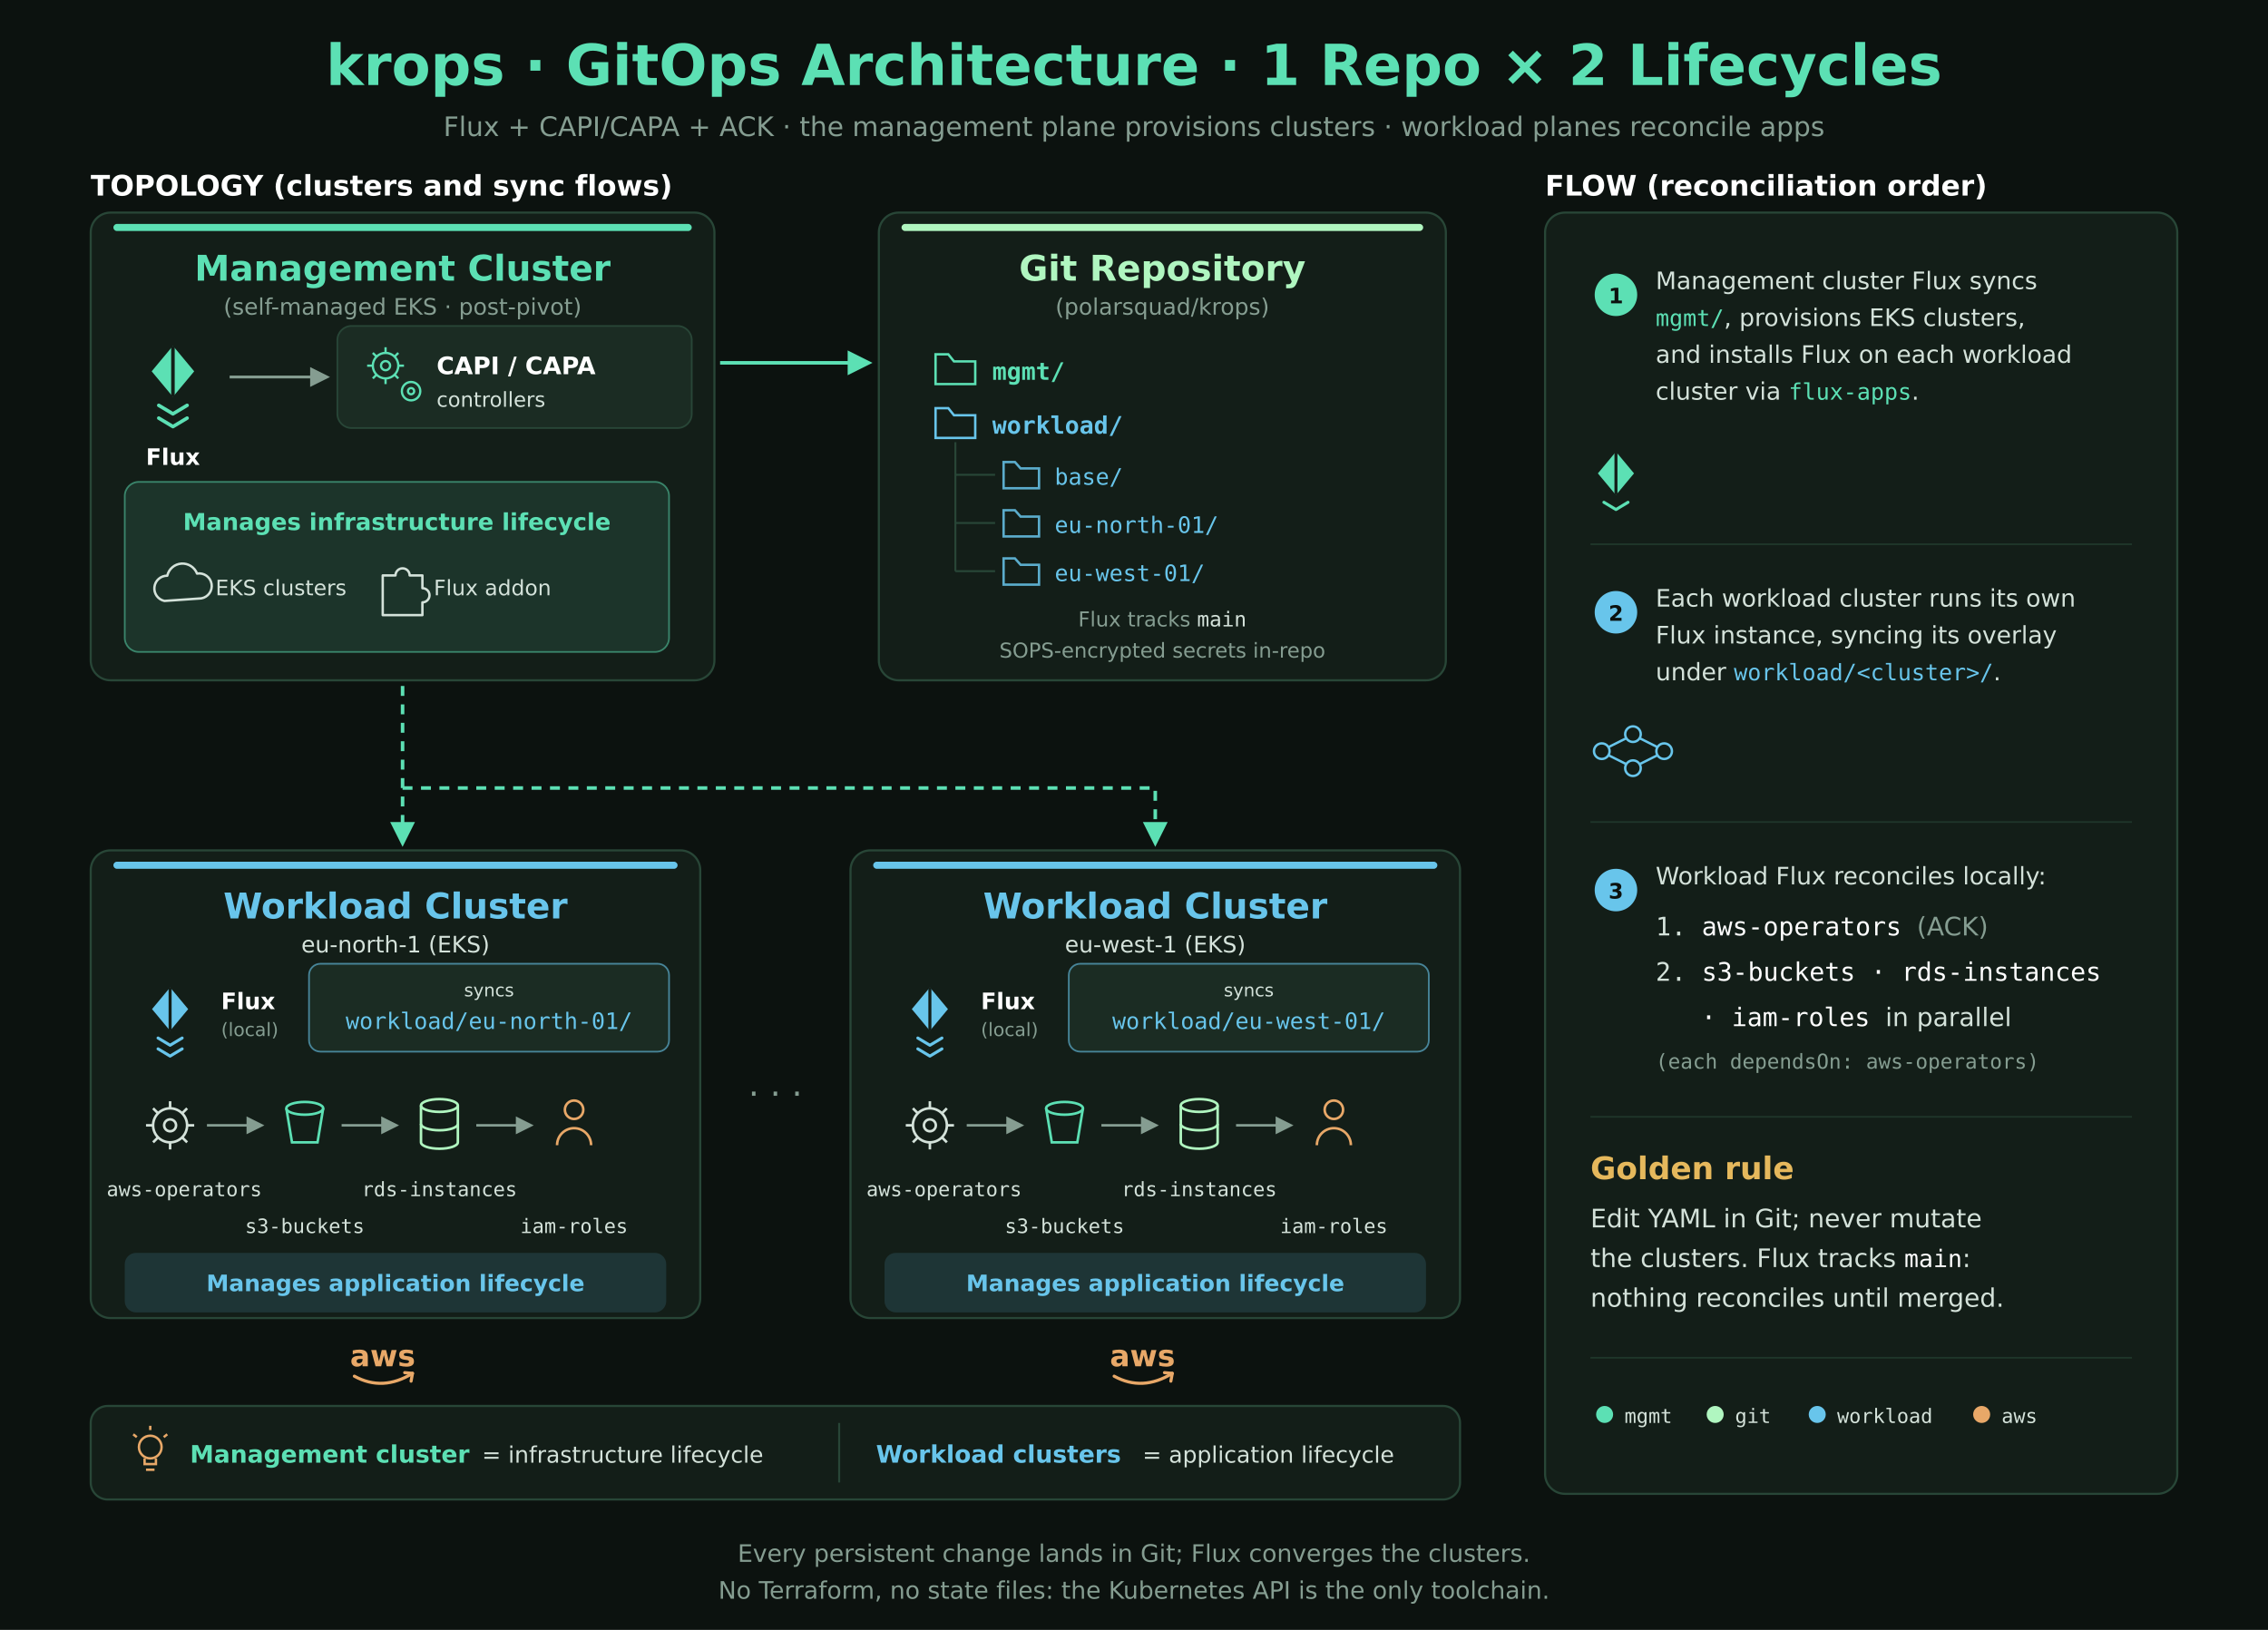
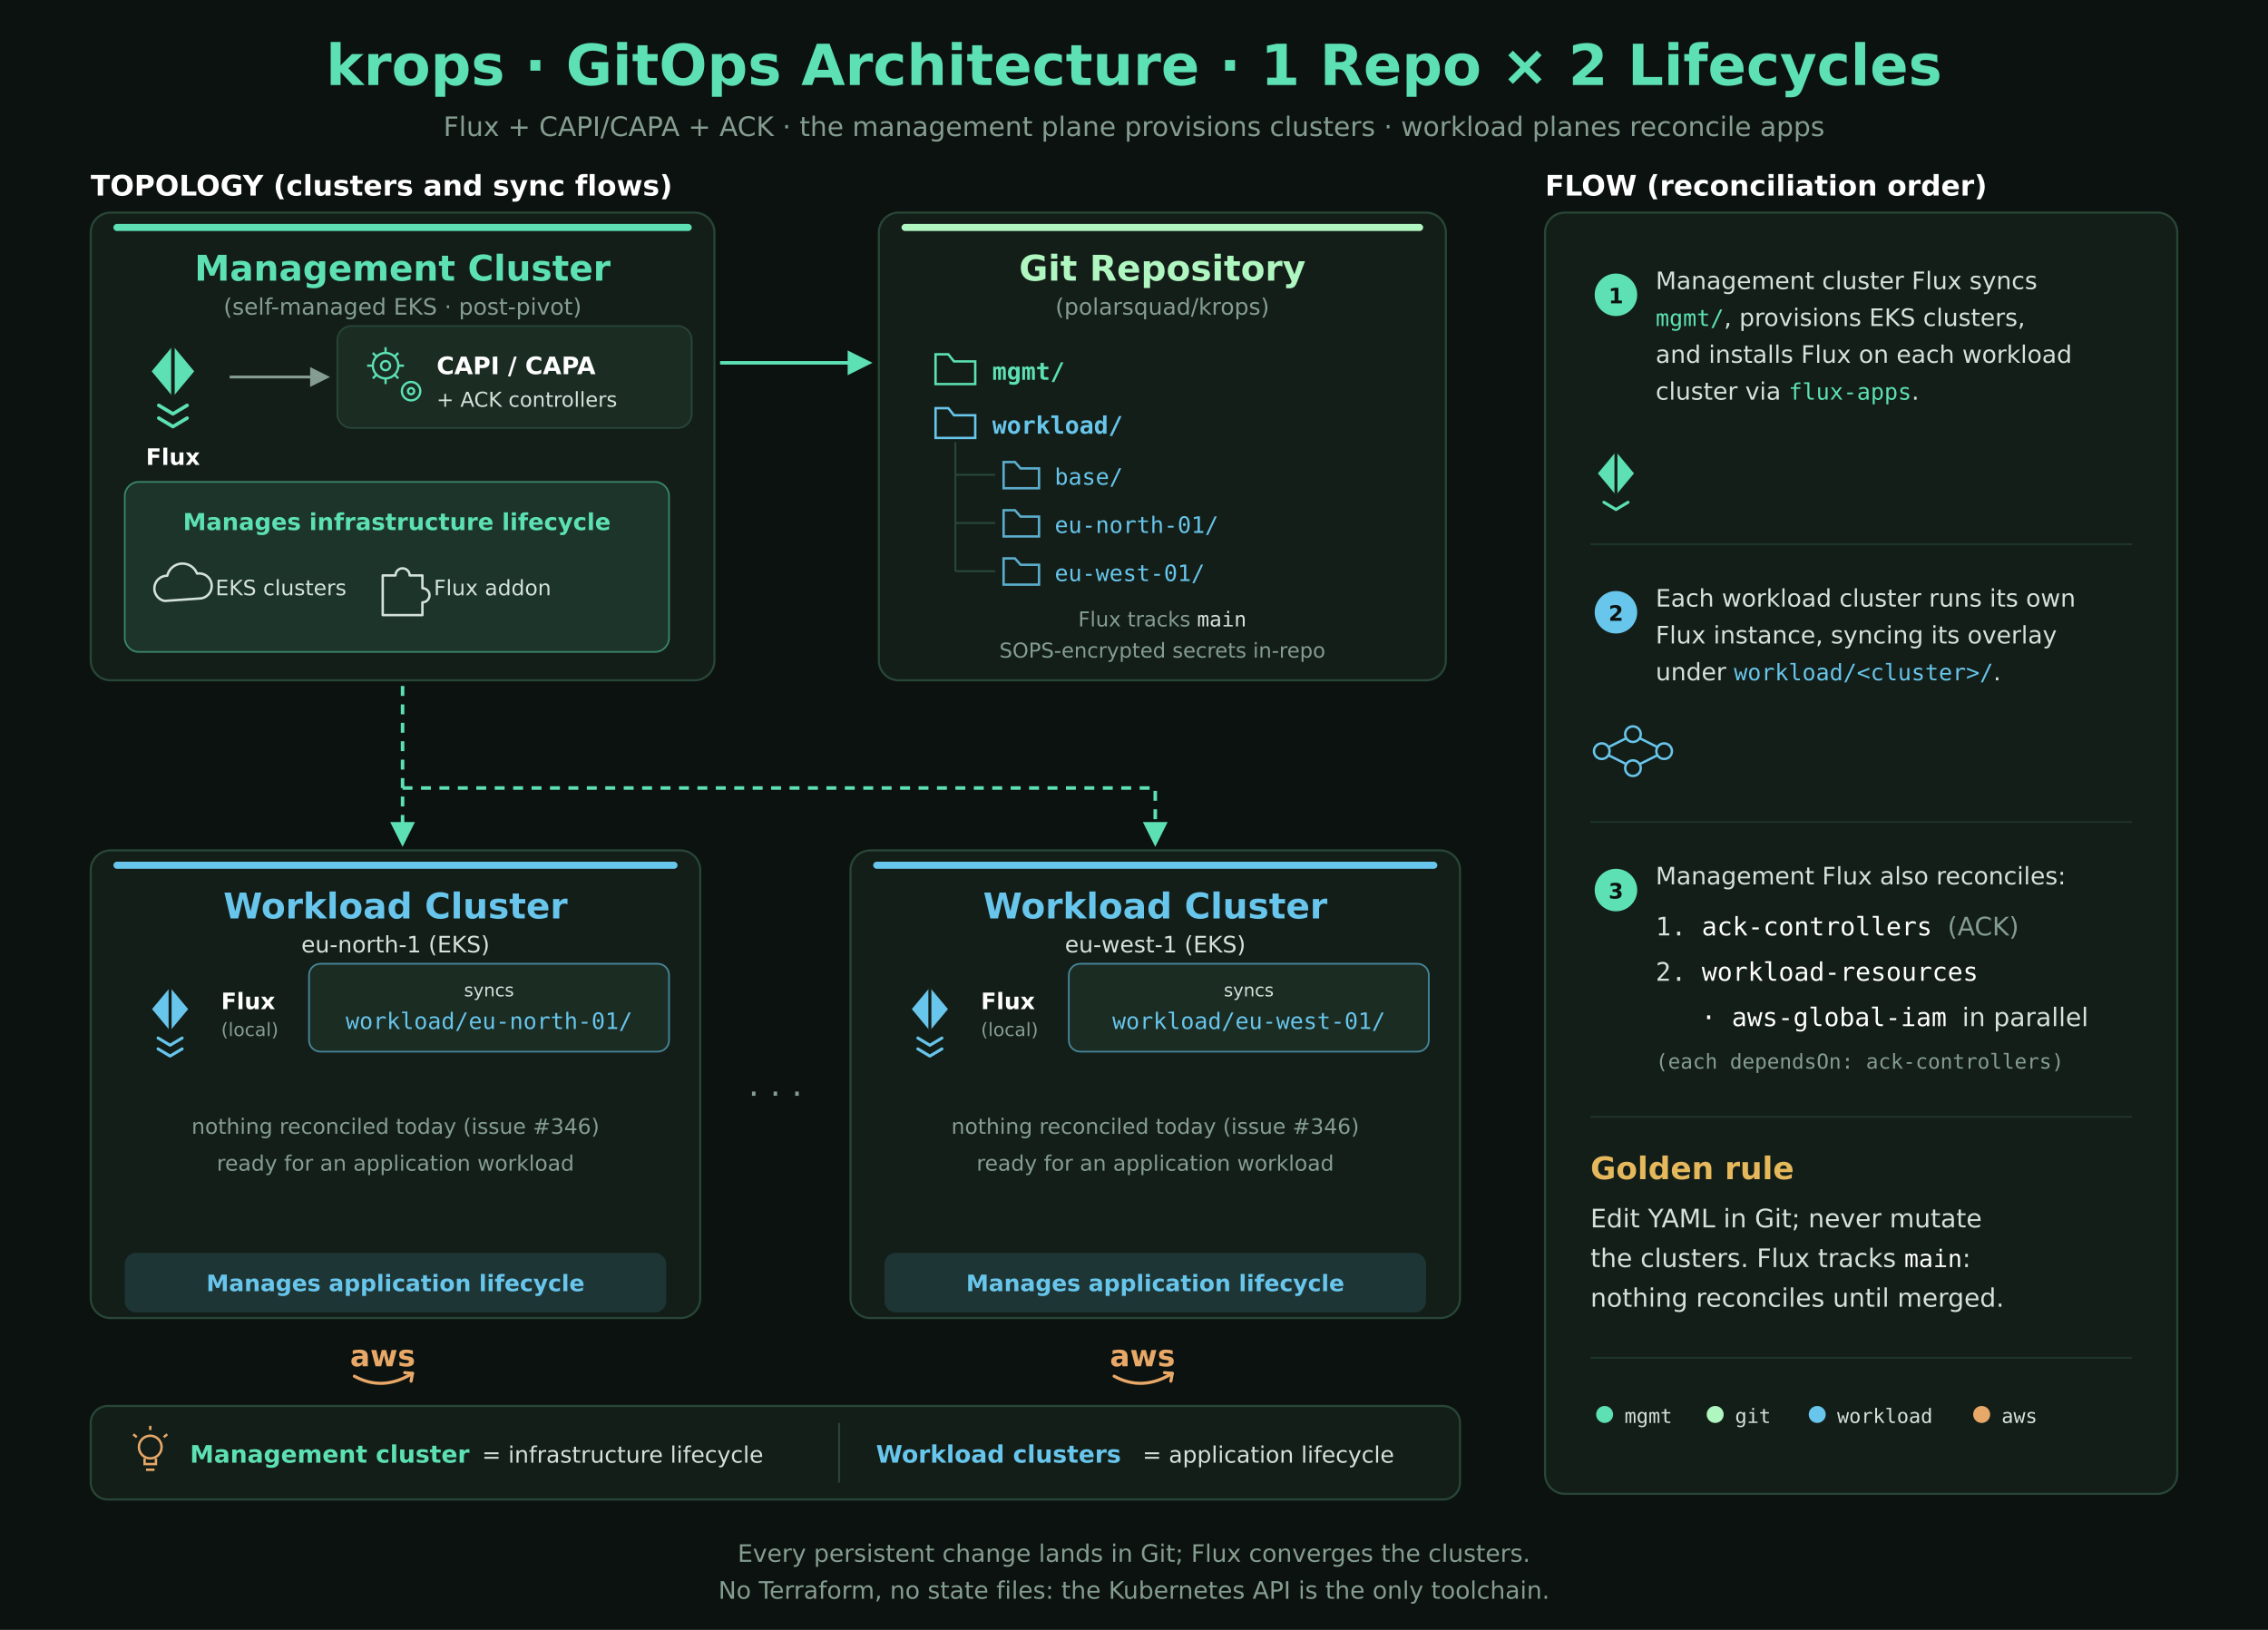
<svg xmlns="http://www.w3.org/2000/svg" width="1600" height="1150" viewBox="0 0 1600 1150">
  <defs>
    <marker id="arrow-teal" viewBox="0 0 10 10" refX="8" refY="5" markerWidth="7" markerHeight="7" orient="auto-start-reverse">
      <path d="M0,0 L10,5 L0,10 z" fill="#5CE0B4" />
    </marker>
    <marker id="arrow-gray" viewBox="0 0 10 10" refX="8" refY="5" markerWidth="7" markerHeight="7" orient="auto-start-reverse">
      <path d="M0,0 L10,5 L0,10 z" fill="#859D91" />
    </marker>
  </defs>
  <rect width="1600" height="1150" fill="#0C120F" />
  <text x="800" y="60" text-anchor="middle" font-family="DejaVu Sans" font-size="40" font-weight="bold" fill="#5CE0B4">krops · GitOps Architecture · 1 Repo × 2 Lifecycles</text>
  <text x="800" y="96" text-anchor="middle" font-family="DejaVu Sans" font-size="19" fill="#859D91">Flux + CAPI/CAPA + ACK · the management plane provisions clusters · workload planes reconcile apps</text>
  <text x="64" y="138" font-family="DejaVu Sans" font-size="20" font-weight="bold" fill="#FFFFFF">TOPOLOGY (clusters and sync flows)</text>
  <text x="1090" y="138" font-family="DejaVu Sans" font-size="20" font-weight="bold" fill="#FFFFFF">FLOW (reconciliation order)</text>
  <line x1="508" y1="256" x2="612" y2="256" stroke="#5CE0B4" stroke-width="2.5" marker-end="url(#arrow-teal)" />
  <path d="M284,484 V594" fill="none" stroke="#5CE0B4" stroke-width="2.5" stroke-dasharray="7,6" marker-end="url(#arrow-teal)" />
  <path d="M284,556 H815 V594" fill="none" stroke="#5CE0B4" stroke-width="2.5" stroke-dasharray="7,6" marker-end="url(#arrow-teal)" />
  <rect x="64" y="150" width="440" height="330" rx="14" fill="#131E18" stroke="#284637" stroke-width="1.5" />
  <rect x="80" y="158" width="408" height="5" rx="2.5" fill="#5CE0B4" />
  <text x="284" y="198" text-anchor="middle" font-family="DejaVu Sans" font-size="25" font-weight="bold" fill="#5CE0B4">Management Cluster</text>
  <text x="284" y="222" text-anchor="middle" font-family="DejaVu Sans" font-size="16" fill="#859D91">(self-managed EKS · post-pivot)</text>
  <g transform="translate(122,262)">
    <path d="M0,-18 L15,0 L0,18 L-15,0 Z" fill="#5CE0B4" />
    <line x1="0" y1="-18" x2="0" y2="18" stroke="#131E18" stroke-width="2.5" />
    <path d="M-10,24 L0,30 L10,24" fill="none" stroke="#5CE0B4" stroke-width="2.5" stroke-linecap="round" stroke-linejoin="round" />
    <path d="M-10,33 L0,39 L10,33" fill="none" stroke="#5CE0B4" stroke-width="2.5" stroke-linecap="round" stroke-linejoin="round" />
  </g>
  <text x="122" y="328" text-anchor="middle" font-family="DejaVu Sans" font-size="16" font-weight="bold" fill="#FFFFFF">Flux</text>
  <line x1="162" y1="266" x2="230" y2="266" stroke="#859D91" stroke-width="2" marker-end="url(#arrow-gray)" />
  <rect x="238" y="230" width="250" height="72" rx="10" fill="#1B2C23" stroke="#284637" stroke-width="1.2" />
  <g stroke="#5CE0B4" stroke-width="1.6" fill="none">
    <circle cx="272" cy="258" r="9" />
    <circle cx="272" cy="258" r="3.2" />
    <g>
      <line x1="272" y1="245" x2="272" y2="249" />
      <line x1="272" y1="267" x2="272" y2="271" />
      <line x1="259" y1="258" x2="263" y2="258" />
      <line x1="281" y1="258" x2="285" y2="258" />
      <line x1="263" y1="249" x2="266" y2="252" />
      <line x1="278" y1="264" x2="281" y2="267" />
      <line x1="263" y1="267" x2="266" y2="264" />
      <line x1="278" y1="252" x2="281" y2="249" />
    </g>
    <circle cx="290" cy="276" r="6.5" />
    <circle cx="290" cy="276" r="2.2" />
  </g>
  <text x="308" y="264" font-family="DejaVu Sans" font-size="17" font-weight="bold" fill="#FFFFFF">CAPI / CAPA</text>
-   <text x="308" y="287" font-family="DejaVu Sans" font-size="14.5" fill="#D4E2DA">controllers</text>
+   <text x="308" y="287" font-family="DejaVu Sans" font-size="14.5" fill="#D4E2DA">+ ACK controllers</text>
  <rect x="88" y="340" width="384" height="120" rx="10" fill="#5CE0B4" fill-opacity="0.12" stroke="#5CE0B4" stroke-opacity="0.5" stroke-width="1.2" />
  <text x="280" y="374" text-anchor="middle" font-family="DejaVu Sans" font-size="16.5" font-weight="bold" fill="#5CE0B4">Manages infrastructure lifecycle</text>
  <path d="M116,424 a9,9 0 0 1 2,-17.8 a11,11 0 0 1 21,-1.5 a8.5,8.5 0 0 1 3,17.5 z" fill="none" stroke="#D4E2DA" stroke-width="1.7" stroke-linejoin="round" />
  <text x="152" y="420" font-family="DejaVu Sans" font-size="15" fill="#D4E2DA">EKS clusters</text>
  <g fill="none" stroke="#D4E2DA" stroke-width="1.7" stroke-linejoin="round">
    <path d="M270,406 h9 a5,5 0 1 1 10,0 h9 v9 a5,5 0 1 1 0,10 v9 h-28 z" />
  </g>
  <text x="306" y="420" font-family="DejaVu Sans" font-size="15" fill="#D4E2DA">Flux addon</text>
  <rect x="620" y="150" width="400" height="330" rx="14" fill="#131E18" stroke="#284637" stroke-width="1.5" />
  <rect x="636" y="158" width="368" height="5" rx="2.5" fill="#B0F6C0" />
  <text x="820" y="198" text-anchor="middle" font-family="DejaVu Sans" font-size="25" font-weight="bold" fill="#B0F6C0">Git Repository</text>
  <text x="820" y="222" text-anchor="middle" font-family="DejaVu Sans" font-size="16" fill="#859D91">(polarsquad/krops)</text>
  <g fill="none" stroke-width="1.7">
    <path d="M660,250 h9 l4,5 h15 v16 h-28 z" stroke="#5CE0B4" />
    <path d="M660,288 h9 l4,5 h15 v16 h-28 z" stroke="#68C5EB" />
    <path d="M708,326 h8 l4,4.5 h13 v14 h-25 z" stroke="#68C5EB" stroke-opacity="0.85" />
    <path d="M708,360 h8 l4,4.5 h13 v14 h-25 z" stroke="#68C5EB" stroke-opacity="0.85" />
    <path d="M708,394 h8 l4,4.5 h13 v14 h-25 z" stroke="#68C5EB" stroke-opacity="0.85" />
  </g>
  <g stroke="#284637" stroke-width="1.4" fill="none">
    <path d="M674,312 V403 M674,335 h28 M674,369 h28 M674,403 h28" />
  </g>
  <text x="700" y="268" font-family="DejaVu Sans Mono" font-size="17" font-weight="bold" fill="#5CE0B4">mgmt/</text>
  <text x="700" y="306" font-family="DejaVu Sans Mono" font-size="17" font-weight="bold" fill="#68C5EB">workload/</text>
  <text x="744" y="342" font-family="DejaVu Sans Mono" font-size="16" fill="#68C5EB">base/</text>
  <text x="744" y="376" font-family="DejaVu Sans Mono" font-size="16" fill="#68C5EB">eu-north-01/</text>
  <text x="744" y="410" font-family="DejaVu Sans Mono" font-size="16" fill="#68C5EB">eu-west-01/</text>
  <text x="820" y="442" text-anchor="middle" font-family="DejaVu Sans" font-size="14.5" fill="#859D91">Flux tracks <tspan font-family="DejaVu Sans Mono" fill="#D4E2DA">main</tspan>
  </text>
  <text x="820" y="464" text-anchor="middle" font-family="DejaVu Sans" font-size="14.5" fill="#859D91">SOPS-encrypted secrets in-repo</text>
  <g>
    <rect x="64" y="600" width="430" height="330" rx="14" fill="#131E18" stroke="#284637" stroke-width="1.5" />
    <rect x="80" y="608" width="398" height="5" rx="2.5" fill="#68C5EB" />
    <text x="279" y="648" text-anchor="middle" font-family="DejaVu Sans" font-size="25" font-weight="bold" fill="#68C5EB">Workload Cluster</text>
    <text x="279" y="672" text-anchor="middle" font-family="DejaVu Sans" font-size="16" fill="#D4E2DA">eu-north-1 (EKS)</text>
    <g transform="translate(120,712) scale(0.85)">
      <path d="M0,-18 L15,0 L0,18 L-15,0 Z" fill="#68C5EB" />
      <line x1="0" y1="-18" x2="0" y2="18" stroke="#131E18" stroke-width="2.5" />
      <path d="M-10,24 L0,30 L10,24" fill="none" stroke="#68C5EB" stroke-width="2.5" stroke-linecap="round" stroke-linejoin="round" />
      <path d="M-10,33 L0,39 L10,33" fill="none" stroke="#68C5EB" stroke-width="2.5" stroke-linecap="round" stroke-linejoin="round" />
    </g>
    <text x="156" y="712" font-family="DejaVu Sans" font-size="16" font-weight="bold" fill="#FFFFFF">Flux</text>
    <text x="156" y="731" font-family="DejaVu Sans" font-size="13" fill="#859D91">(local)</text>
    <rect x="218" y="680" width="254" height="62" rx="8" fill="#1B2C23" stroke="#68C5EB" stroke-opacity="0.6" stroke-width="1.2" />
    <text x="345" y="703" text-anchor="middle" font-family="DejaVu Sans" font-size="12.5" fill="#D4E2DA">syncs</text>
    <text x="345" y="726" text-anchor="middle" font-family="DejaVu Sans Mono" font-size="16" fill="#68C5EB">workload/eu-north-01/</text>
  </g>
  <g>
    <rect x="600" y="600" width="430" height="330" rx="14" fill="#131E18" stroke="#284637" stroke-width="1.5" />
    <rect x="616" y="608" width="398" height="5" rx="2.5" fill="#68C5EB" />
    <text x="815" y="648" text-anchor="middle" font-family="DejaVu Sans" font-size="25" font-weight="bold" fill="#68C5EB">Workload Cluster</text>
    <text x="815" y="672" text-anchor="middle" font-family="DejaVu Sans" font-size="16" fill="#D4E2DA">eu-west-1 (EKS)</text>
    <g transform="translate(656,712) scale(0.85)">
      <path d="M0,-18 L15,0 L0,18 L-15,0 Z" fill="#68C5EB" />
      <line x1="0" y1="-18" x2="0" y2="18" stroke="#131E18" stroke-width="2.5" />
      <path d="M-10,24 L0,30 L10,24" fill="none" stroke="#68C5EB" stroke-width="2.5" stroke-linecap="round" stroke-linejoin="round" />
      <path d="M-10,33 L0,39 L10,33" fill="none" stroke="#68C5EB" stroke-width="2.5" stroke-linecap="round" stroke-linejoin="round" />
    </g>
    <text x="692" y="712" font-family="DejaVu Sans" font-size="16" font-weight="bold" fill="#FFFFFF">Flux</text>
    <text x="692" y="731" font-family="DejaVu Sans" font-size="13" fill="#859D91">(local)</text>
    <rect x="754" y="680" width="254" height="62" rx="8" fill="#1B2C23" stroke="#68C5EB" stroke-opacity="0.6" stroke-width="1.2" />
    <text x="881" y="703" text-anchor="middle" font-family="DejaVu Sans" font-size="12.5" fill="#D4E2DA">syncs</text>
    <text x="881" y="726" text-anchor="middle" font-family="DejaVu Sans Mono" font-size="16" fill="#68C5EB">workload/eu-west-01/</text>
  </g>
-   <g id="pipe1">
-     <g stroke="#D4E2DA" stroke-width="1.8" fill="none">
-       <circle cx="120" cy="794" r="12" />
-       <circle cx="120" cy="794" r="4.2" />
-       <line x1="120" y1="777" x2="120" y2="782" />
-       <line x1="120" y1="806" x2="120" y2="811" />
-       <line x1="103" y1="794" x2="108" y2="794" />
-       <line x1="132" y1="794" x2="137" y2="794" />
-       <line x1="108" y1="782" x2="111.5" y2="785.5" />
-       <line x1="128.5" y1="802.5" x2="132" y2="806" />
-       <line x1="108" y1="806" x2="111.5" y2="802.5" />
-       <line x1="128.5" y1="785.5" x2="132" y2="782" />
-     </g>
-     <line x1="146" y1="794" x2="184" y2="794" stroke="#859D91" stroke-width="1.8" marker-end="url(#arrow-gray)" />
-     <g stroke="#5CE0B4" stroke-width="1.8" fill="none">
-       <ellipse cx="215" cy="782" rx="13" ry="4.5" />
-       <path d="M202,782 L206,806 h18 L228,782" />
-     </g>
-     <line x1="241" y1="794" x2="279" y2="794" stroke="#859D91" stroke-width="1.8" marker-end="url(#arrow-gray)" />
-     <g stroke="#B0F6C0" stroke-width="1.8" fill="none">
-       <ellipse cx="310" cy="780" rx="13" ry="4.5" />
-       <path d="M297,780 V806 a13,4.5 0 0 0 26,0 V780" />
-       <path d="M297,793 a13,4.5 0 0 0 26,0" />
-     </g>
-     <line x1="336" y1="794" x2="374" y2="794" stroke="#859D91" stroke-width="1.8" marker-end="url(#arrow-gray)" />
-     <g stroke="#E8A868" stroke-width="1.8" fill="none">
-       <circle cx="405" cy="783" r="6.5" />
-       <path d="M393,808 a12,12 0 0 1 24,0" />
-     </g>
-     <text x="130" y="844" text-anchor="middle" font-family="DejaVu Sans Mono" font-size="14" fill="#D4E2DA">aws-operators</text>
-     <text x="215" y="870" text-anchor="middle" font-family="DejaVu Sans Mono" font-size="14" fill="#D4E2DA">s3-buckets</text>
-     <text x="310" y="844" text-anchor="middle" font-family="DejaVu Sans Mono" font-size="14" fill="#D4E2DA">rds-instances</text>
-     <text x="405" y="870" text-anchor="middle" font-family="DejaVu Sans Mono" font-size="14" fill="#D4E2DA">iam-roles</text>
+   <g id="wlempty">
+     <text x="279" y="800" text-anchor="middle" font-family="DejaVu Sans" font-size="15" fill="#859D91">nothing reconciled today (issue #346)</text>
+     <text x="279" y="826" text-anchor="middle" font-family="DejaVu Sans" font-size="15" fill="#859D91">ready for an application workload</text>
  </g>
-   <use href="#pipe1" x="536" y="0" />
+   <use href="#wlempty" x="536" y="0" />
  <rect x="88" y="884" width="382" height="42" rx="8" fill="#68C5EB" fill-opacity="0.14" />
  <text x="279" y="911" text-anchor="middle" font-family="DejaVu Sans" font-size="16" font-weight="bold" fill="#68C5EB">Manages application lifecycle</text>
  <rect x="624" y="884" width="382" height="42" rx="8" fill="#68C5EB" fill-opacity="0.14" />
  <text x="815" y="911" text-anchor="middle" font-family="DejaVu Sans" font-size="16" font-weight="bold" fill="#68C5EB">Manages application lifecycle</text>
  <text x="547" y="780" text-anchor="middle" font-family="DejaVu Sans" font-size="24" fill="#859D91">· · ·</text>
  <g id="awsmark">
    <text x="270" y="964" text-anchor="middle" font-family="DejaVu Sans" font-size="21" font-weight="bold" fill="#E8A868">aws</text>
    <path d="M250,971 Q270,982 291,969" fill="none" stroke="#E8A868" stroke-width="2.2" stroke-linecap="round" />
    <path d="M291,969 l-1,5.5 M291,969 l-5.5,-0.5" stroke="#E8A868" stroke-width="2.2" stroke-linecap="round" />
  </g>
  <use href="#awsmark" x="536" y="0" />
  <rect x="64" y="992" width="966" height="66" rx="12" fill="#131E18" stroke="#284637" stroke-width="1.5" />
  <g stroke="#E8A868" stroke-width="1.7" fill="none">
    <circle cx="106" cy="1021" r="8" />
    <path d="M102,1029 v4 h8 v-4 M103,1037 h6" />
    <line x1="106" y1="1006" x2="106" y2="1009" />
    <line x1="94" y1="1012" x2="96.5" y2="1014" />
    <line x1="118" y1="1012" x2="115.5" y2="1014" />
  </g>
  <text x="134" y="1032" font-family="DejaVu Sans" font-size="17" font-weight="bold" fill="#5CE0B4">Management cluster</text>
  <text x="340" y="1032" font-family="DejaVu Sans" font-size="16" fill="#D4E2DA">= infrastructure lifecycle</text>
  <line x1="592" y1="1004" x2="592" y2="1046" stroke="#284637" stroke-width="1.4" />
  <text x="618" y="1032" font-family="DejaVu Sans" font-size="17" font-weight="bold" fill="#68C5EB">Workload clusters</text>
  <text x="806" y="1032" font-family="DejaVu Sans" font-size="16" fill="#D4E2DA">= application lifecycle</text>
  <rect x="1090" y="150" width="446" height="904" rx="14" fill="#131E18" stroke="#284637" stroke-width="1.5" />
  <circle cx="1140" cy="208" r="15" fill="#5CE0B4" />
  <text x="1140" y="214" text-anchor="middle" font-family="DejaVu Sans" font-size="15" font-weight="bold" fill="#0C120F">1</text>
  <text x="1168" y="204" font-family="DejaVu Sans" font-size="17" fill="#D4E2DA">Management cluster Flux syncs</text>
  <text x="1168" y="230" font-family="DejaVu Sans Mono" font-size="16" fill="#5CE0B4">mgmt/<tspan font-family="DejaVu Sans" font-size="17" fill="#D4E2DA">, provisions EKS clusters,</tspan>
  </text>
  <text x="1168" y="256" font-family="DejaVu Sans" font-size="17" fill="#D4E2DA">and installs Flux on each workload</text>
  <text x="1168" y="282" font-family="DejaVu Sans" font-size="17" fill="#D4E2DA">cluster via <tspan font-family="DejaVu Sans Mono" font-size="16" fill="#5CE0B4">flux-apps</tspan>.</text>
  <g transform="translate(1140,334) scale(0.85)">
    <path d="M0,-18 L15,0 L0,18 L-15,0 Z" fill="#5CE0B4" />
    <line x1="0" y1="-18" x2="0" y2="18" stroke="#131E18" stroke-width="2.5" />
    <path d="M-10,24 L0,30 L10,24" fill="none" stroke="#5CE0B4" stroke-width="2.5" stroke-linecap="round" stroke-linejoin="round" />
  </g>
  <line x1="1122" y1="384" x2="1504" y2="384" stroke="#1F362A" stroke-width="1.2" />
  <circle cx="1140" cy="432" r="15" fill="#68C5EB" />
  <text x="1140" y="438" text-anchor="middle" font-family="DejaVu Sans" font-size="15" font-weight="bold" fill="#0C120F">2</text>
  <text x="1168" y="428" font-family="DejaVu Sans" font-size="17" fill="#D4E2DA">Each workload cluster runs its own</text>
  <text x="1168" y="454" font-family="DejaVu Sans" font-size="17" fill="#D4E2DA">Flux instance, syncing its overlay</text>
  <text x="1168" y="480" font-family="DejaVu Sans" font-size="17" fill="#D4E2DA">under <tspan font-family="DejaVu Sans Mono" font-size="16" fill="#68C5EB">workload/&lt;cluster&gt;/</tspan>.</text>
  <g stroke="#68C5EB" stroke-width="1.7" fill="none">
    <circle cx="1130" cy="530" r="5.5" />
    <circle cx="1152" cy="518" r="5.5" />
    <circle cx="1152" cy="542" r="5.5" />
    <circle cx="1174" cy="530" r="5.5" />
    <line x1="1135" y1="527" x2="1147" y2="521" />
    <line x1="1135" y1="533" x2="1147" y2="539" />
    <line x1="1157" y1="521" x2="1169" y2="527" />
    <line x1="1157" y1="539" x2="1169" y2="533" />
  </g>
  <line x1="1122" y1="580" x2="1504" y2="580" stroke="#1F362A" stroke-width="1.2" />
-   <circle cx="1140" cy="628" r="15" fill="#68C5EB" />
+   <circle cx="1140" cy="628" r="15" fill="#5CE0B4" />
  <text x="1140" y="634" text-anchor="middle" font-family="DejaVu Sans" font-size="15" font-weight="bold" fill="#0C120F">3</text>
-   <text x="1168" y="624" font-family="DejaVu Sans" font-size="17" fill="#D4E2DA">Workload Flux reconciles locally:</text>
-   <text x="1168" y="660" font-family="DejaVu Sans Mono" font-size="18" fill="#D4E2DA">1. <tspan fill="#FFFFFF">aws-operators</tspan>
+   <text x="1168" y="624" font-family="DejaVu Sans" font-size="17" fill="#D4E2DA">Management Flux also reconciles:</text>
+   <text x="1168" y="660" font-family="DejaVu Sans Mono" font-size="18" fill="#D4E2DA">1. <tspan fill="#FFFFFF">ack-controllers</tspan>
    <tspan font-family="DejaVu Sans" fill="#859D91">(ACK)</tspan>
  </text>
-   <text x="1168" y="692" font-family="DejaVu Sans Mono" font-size="18" fill="#D4E2DA">2. <tspan fill="#FFFFFF">s3-buckets · rds-instances</tspan>
+   <text x="1168" y="692" font-family="DejaVu Sans Mono" font-size="18" fill="#D4E2DA">2. <tspan fill="#FFFFFF">workload-resources</tspan>
  </text>
-   <text x="1200" y="724" font-family="DejaVu Sans Mono" font-size="18" fill="#FFFFFF">· iam-roles <tspan font-family="DejaVu Sans" fill="#D4E2DA">in parallel</tspan>
+   <text x="1200" y="724" font-family="DejaVu Sans Mono" font-size="18" fill="#FFFFFF">· aws-global-iam <tspan font-family="DejaVu Sans" fill="#D4E2DA">in parallel</tspan>
  </text>
-   <text x="1168" y="754" font-family="DejaVu Sans Mono" font-size="14.5" fill="#859D91">(each dependsOn: aws-operators)</text>
+   <text x="1168" y="754" font-family="DejaVu Sans Mono" font-size="14.5" fill="#859D91">(each dependsOn: ack-controllers)</text>
  <line x1="1122" y1="788" x2="1504" y2="788" stroke="#1F362A" stroke-width="1.2" />
  <text x="1122" y="832" font-family="DejaVu Sans" font-size="22" font-weight="bold" fill="#E5B85C">Golden rule</text>
  <text x="1122" y="866" font-family="DejaVu Sans" font-size="18" fill="#D4E2DA">Edit YAML in Git; never mutate</text>
  <text x="1122" y="894" font-family="DejaVu Sans" font-size="18" fill="#D4E2DA">the clusters. Flux tracks <tspan font-family="DejaVu Sans Mono" font-size="17" fill="#FFFFFF">main</tspan>:</text>
  <text x="1122" y="922" font-family="DejaVu Sans" font-size="18" fill="#D4E2DA">nothing reconciles until merged.</text>
  <line x1="1122" y1="958" x2="1504" y2="958" stroke="#1F362A" stroke-width="1.2" />
  <circle cx="1132" cy="998" r="6" fill="#5CE0B4" />
  <text x="1146" y="1004" font-family="DejaVu Sans Mono" font-size="14" fill="#D4E2DA">mgmt</text>
  <circle cx="1210" cy="998" r="6" fill="#B0F6C0" />
  <text x="1224" y="1004" font-family="DejaVu Sans Mono" font-size="14" fill="#D4E2DA">git</text>
  <circle cx="1282" cy="998" r="6" fill="#68C5EB" />
  <text x="1296" y="1004" font-family="DejaVu Sans Mono" font-size="14" fill="#D4E2DA">workload</text>
  <circle cx="1398" cy="998" r="6" fill="#E8A868" />
  <text x="1412" y="1004" font-family="DejaVu Sans Mono" font-size="14" fill="#D4E2DA">aws</text>
  <text x="800" y="1102" text-anchor="middle" font-family="DejaVu Sans" font-size="17" fill="#859D91">Every persistent change lands in Git; Flux converges the clusters.</text>
  <text x="800" y="1128" text-anchor="middle" font-family="DejaVu Sans" font-size="17" fill="#859D91">No Terraform, no state files: the Kubernetes API is the only toolchain.</text>
</svg>
